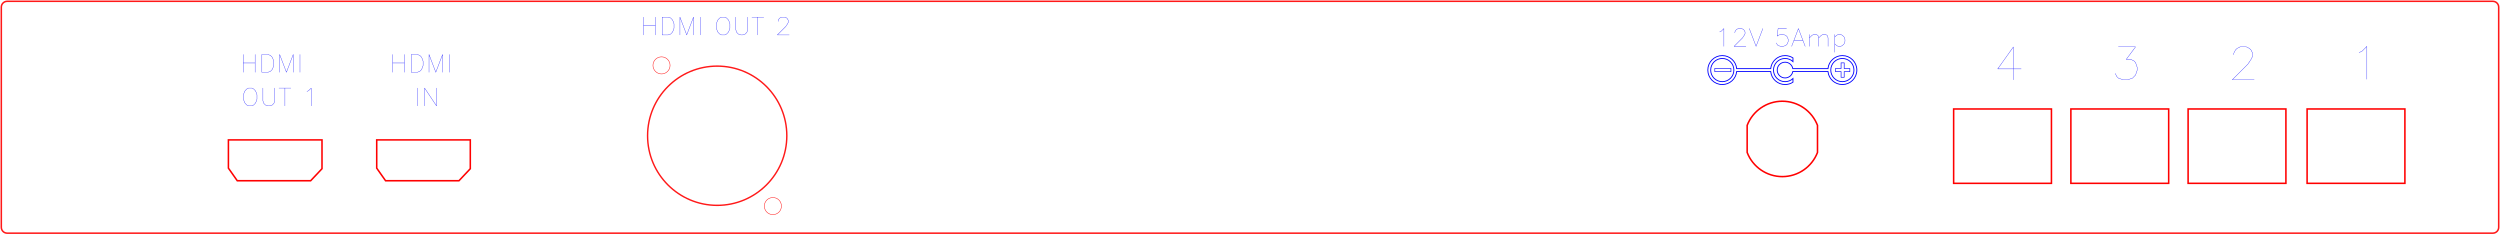
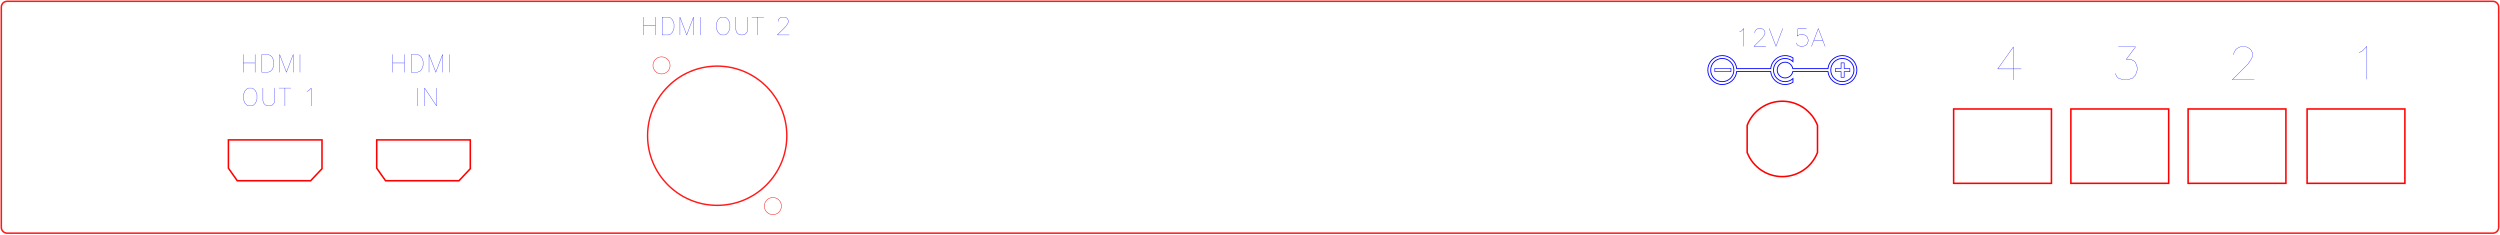
<svg xmlns="http://www.w3.org/2000/svg" width="426.5mm" height="40mm" viewBox="0 0 426.5 40" version="1.1" id="svg2045" xml:space="preserve">
  <defs id="defs2042">
    <rect x="964.487" y="81.855" width="143.455" height="50.571" id="rect67056" />
    <rect x="1270.76" y="20.01" width="39.583" height="50.258" id="rect62484" />
    <rect x="138.944" y="37.056" width="105.783" height="54.975" id="rect52808" />
    <rect x="138.944" y="37.056" width="105.783" height="54.975" id="rect52808-2" />
    <rect x="138.944" y="37.056" width="105.783" height="54.975" id="rect52808-7" />
    <rect x="1270.76" y="20.01" width="39.583" height="50.258" id="rect62484-4" />
    <rect x="1270.76" y="20.01" width="39.583" height="50.258" id="rect62484-0" />
    <rect x="1270.76" y="20.01" width="39.583" height="50.258" id="rect62484-6" />
  </defs>
  <rect style="opacity:0.9;fill:none;stroke:#ff0000;stroke-width:0.265;stroke-dasharray:none;stop-color:#000000" id="outline" width="426.053" height="39.553" x="0.224" y="0.224" rx="0.999" />
  <rect style="fill:none;stroke:#ff0000;stroke-width:0.265;stroke-dasharray:none;stop-color:#000000" id="rect2988-5" width="16.685" height="12.685" x="333.291" y="18.592" />
  <rect style="fill:none;stroke:#ff0000;stroke-width:0.265;stroke-dasharray:none;stop-color:#000000" id="rect2988-5-3" width="16.685" height="12.685" x="353.291" y="18.591" />
  <rect style="fill:none;stroke:#ff0000;stroke-width:0.265;stroke-dasharray:none;stop-color:#000000" id="rect2988-5-3-1" width="16.685" height="12.685" x="373.291" y="18.591" />
  <rect style="fill:none;stroke:#ff0000;stroke-width:0.265;stroke-dasharray:none;stop-color:#000000" id="rect2988-5-3-2" width="16.685" height="12.685" x="393.591" y="18.591" />
  <path id="rect3358-0-9-8" style="fill:none;stroke:#ff0000;stroke-width:0.265;stroke-dasharray:none;stop-color:#000000" d="m 64.267,23.867 h 15.966 v 4.912 c -1.933,2.054 0,0 -1.933,2.054 H 65.777 l -1.51,-2.144 z" />
  <path id="rect3358-0-9-3-7" style="fill:none;stroke:#ff0000;stroke-width:0.265;stroke-dasharray:none;stop-color:#000000" d="m 38.967,23.867 h 15.966 v 4.912 c -1.933,2.054 0,0 -1.933,2.054 H 40.477 l -1.51,-2.144 z" />
  <path id="path11218" style="fill:none;stroke:#ff0000;stroke-width:0.265;stroke-dasharray:none;stop-color:#000000" d="m 304.065,17.269 a 6.431,6.431 0 0 0 -6,4.121 v 4.619 a 6.431,6.431 0 0 0 6,4.121 6.431,6.431 0 0 0 6,-4.121 v -4.623 a 6.431,6.431 0 0 0 -6,-4.117 z" />
  <g style="fill:none;stroke:#0000ff;stroke-linecap:round;stroke-linejoin:round" transform="matrix(0.264583 0 0 0.264583 -3.44257 -1.64694)" id="g61322">
    <g transform="translate(166.034, 52.8278)" id="g61310" style="stroke:#0000ff">
      <path d="M 220 662 L 220 0 M 662 662 L 662 0 M 220 346 L 662 346" style="stroke-width:0.114in;stroke:#0000ff" transform="scale(0.0173333, -0.0173333)" id="path61302" />
      <path d="M 220 662 L 220 0 M 220 662 L 441 662 L 536 630 L 598 567 L 630 504 L 662 410 L 662 252 L 630 158 L 598 94.5 L 536 31.5 L 441 0 L 220 0" style="stroke-width:0.114in;stroke:#0000ff" transform="matrix(0.0173333 0 0 -0.0173333 12.012 0)" id="path61304" />
      <path d="M 220 662 L 220 0 M 220 662 L 472 0 M 724 662 L 472 0 M 724 662 L 724 0" style="stroke-width:0.114in;stroke:#0000ff" transform="matrix(0.0173333 0 0 -0.0173333 23.4866 0)" id="path61306" />
      <path d="M 220 662 L 220 0" style="stroke-width:0.114in;stroke:#0000ff" transform="matrix(0.0173333 0 0 -0.0173333 36.5906 0)" id="path61308" />
    </g>
    <g transform="translate(166.702, 74.4944)" id="g61320" style="stroke:#0000ff">
      <path d="M 378 662 L 315 630 L 252 567 L 220 504 L 189 410 L 189 252 L 220 158 L 252 94.5 L 315 31.5 L 378 0 L 504 0 L 567 31.5 L 630 94.5 L 662 158 L 693 252 L 693 410 L 662 504 L 630 567 L 567 630 L 504 662 L 378 662" style="stroke-width:0.114in;stroke:#0000ff" transform="scale(0.0173333, -0.0173333)" id="path61312" />
      <path d="M 220 662 L 220 189 L 252 94.5 L 315 31.5 L 410 0 L 472 0 L 567 31.5 L 630 94.5 L 662 189 L 662 662" style="stroke-width:0.114in;stroke:#0000ff" transform="matrix(0.0173333 0 0 -0.0173333 12.012 0)" id="path61314" />
      <path d="M 346 662 L 346 0 M 126 662 L 567 662" style="stroke-width:0.114in;stroke:#0000ff" transform="matrix(0.0173333 0 0 -0.0173333 24.024 0)" id="path61316" />
      <path d="M 284 536 L 346 567 L 441 662 L 441 0" style="stroke-width:0.114in;stroke:#0000ff" transform="matrix(0.0173333 0 0 -0.0173333 39.3119 0)" id="path61318" />
    </g>
  </g>
  <g id="g67313" transform="translate(13.22917)">
    <g id="g60015" transform="translate(-234.2509,0.5107365)">
      <path id="path9694-0-2" style="opacity:0.9;fill:none;stroke:#ff0000;stroke-width:0.085;stop-color:#000000" d="m 351.419,34.646 a 1.458,1.458 0 0 1 1.458,-1.458 1.458,1.458 0 0 1 1.458,1.458 1.458,1.458 0 0 1 -1.458,1.458 1.458,1.458 0 0 1 -1.458,-1.458 z" />
      <path id="path9696-6-3" style="opacity:0.9;fill:none;stroke:#ff0000;stroke-width:0.085;stop-color:#000000" d="m 332.419,10.646 a 1.458,1.458 0 0 1 1.458,-1.458 1.458,1.458 0 0 1 1.458,1.458 1.458,1.458 0 0 1 -1.458,1.458 1.458,1.458 0 0 1 -1.458,-1.458 z" />
      <path id="path9702-5-5" style="opacity:0.9;fill:none;stroke:#ff0000;stroke-width:0.246;stroke-dasharray:none;stop-color:#000000" d="m 331.499,22.646 a 11.877,11.877 0 0 1 11.877,-11.877 11.877,11.877 0 0 1 11.877,11.877 11.877,11.877 0 0 1 -11.877,11.877 11.877,11.877 0 0 1 -11.877,-11.877 z" />
    </g>
    <g style="fill:none;stroke:#0000ff;stroke-linecap:round;stroke-linejoin:round" transform="matrix(0.264583,0,0,0.264583,58.2657,-8.01981)" id="g61342">
      <g transform="translate(140.901,52.8278)" id="g61340" style="stroke:#0000ff">
        <path d="M 220,662 V 0 M 662,662 V 0 M 220,346 h 442" style="stroke:#0000ff;stroke-width:0.114in" transform="scale(0.0173333,-0.0173333)" id="path61324" />
        <path d="M 220,662 V 0 m 0,662 h 221 l 95,-32 62,-63 32,-63 32,-94 V 252 L 630,158 598,94.5 536,31.5 441,0 H 220" style="stroke:#0000ff;stroke-width:0.114in" transform="matrix(0.0173333,0,0,-0.0173333,12.012,0)" id="path61326" />
        <path d="M 220,662 V 0 M 220,662 472,0 M 724,662 472,0 M 724,662 V 0" style="stroke:#0000ff;stroke-width:0.114in" transform="matrix(0.0173333,0,0,-0.0173333,23.4866,0)" id="path61328" />
        <path d="M 220,662 V 0" style="stroke:#0000ff;stroke-width:0.114in" transform="matrix(0.0173333,0,0,-0.0173333,36.5906,0)" id="path61330" />
        <path d="M 378,662 315,630 252,567 220,504 189,410 V 252 l 31,-94 32,-63.5 63,-63 L 378,0 h 126 l 63,31.5 63,63 32,63.5 31,94 v 158 l -31,94 -32,63 -63,63 -63,32 H 378" style="stroke:#0000ff;stroke-width:0.114in" transform="matrix(0.0173333,0,0,-0.0173333,47.5106,0)" id="path61332" />
        <path d="M 220,662 V 189 L 252,94.5 315,31.5 410,0 h 62 l 95,31.5 63,63 32,94.5 v 473" style="stroke:#0000ff;stroke-width:0.114in" transform="matrix(0.0173333,0,0,-0.0173333,59.5226,0)" id="path61334" />
        <path d="M 346,662 V 0 M 126,662 h 441" style="stroke:#0000ff;stroke-width:0.114in" transform="matrix(0.0173333,0,0,-0.0173333,71.5345,0)" id="path61336" />
        <path d="m 220,504 v 32 l 32,62 32,32 62,32 h 126 l 64,-32 31,-32 31,-62 V 472 L 567,410 504,315 189,0 h 441" style="stroke:#0000ff;stroke-width:0.114in" transform="matrix(0.0173333,0,0,-0.0173333,86.8225,0)" id="path61338" />
      </g>
    </g>
  </g>
  <g style="fill:none;stroke:#0000ff;stroke-linecap:round;stroke-linejoin:round" transform="matrix(0.264583 0 0 0.264583 22.0378 -1.64694)" id="g61360">
    <g transform="translate(166.034, 52.8278)" id="g61352" style="stroke:#0000ff">
      <path d="M 220 662 L 220 0 M 662 662 L 662 0 M 220 346 L 662 346" style="stroke-width:0.114in;stroke:#0000ff" transform="scale(0.0173333, -0.0173333)" id="path61344" />
      <path d="M 220 662 L 220 0 M 220 662 L 441 662 L 536 630 L 598 567 L 630 504 L 662 410 L 662 252 L 630 158 L 598 94.5 L 536 31.5 L 441 0 L 220 0" style="stroke-width:0.114in;stroke:#0000ff" transform="matrix(0.0173333 0 0 -0.0173333 12.012 0)" id="path61346" />
      <path d="M 220 662 L 220 0 M 220 662 L 472 0 M 724 662 L 472 0 M 724 662 L 724 0" style="stroke-width:0.114in;stroke:#0000ff" transform="matrix(0.0173333 0 0 -0.0173333 23.4866 0)" id="path61348" />
      <path d="M 220 662 L 220 0" style="stroke-width:0.114in;stroke:#0000ff" transform="matrix(0.0173333 0 0 -0.0173333 36.5906 0)" id="path61350" />
    </g>
    <g transform="translate(182.31, 74.4944)" id="g61358" style="stroke:#0000ff">
      <path d="M 220 662 L 220 0" style="stroke-width:0.114in;stroke:#0000ff" transform="scale(0.0173333, -0.0173333)" id="path61354" />
      <path d="M 220 662 L 220 0 M 220 662 L 662 0 M 662 662 L 662 0" style="stroke-width:0.114in;stroke:#0000ff" transform="matrix(0.0173333 0 0 -0.0173333 4.36799 0)" id="path61356" />
    </g>
  </g>
  <text xml:space="preserve" style="font-size:4.586px;line-height:1.25;font-family:sans-serif;stroke-width:0.265" x="397.116" y="11.385" id="text62560">
    <tspan id="tspan62558" style="stroke-width:0.265" x="397.116" y="11.385" />
  </text>
  <g style="fill:none;stroke:#0000ff;stroke-linecap:round;stroke-linejoin:round" transform="matrix(0.264583 0 0 0.264583 2.98644 0.620133)" id="g62717">
    <g transform="translate(1270.76, 49.1258)" id="g62715" style="stroke:#0000ff">
      <path d="M 504 662 L 189 220 L 662 220 M 504 662 L 504 0" style="stroke-width:0.062in;stroke:#0000ff" transform="scale(0.032, -0.032)" id="path62713" />
    </g>
  </g>
  <g style="fill:none;stroke:#0000ff;stroke-linecap:round;stroke-linejoin:round" transform="matrix(0.264583 0 0 0.264583 23.0413 0.6032)" id="g62723">
    <g transform="translate(1270.76, 49.1258)" id="g62721" style="stroke:#0000ff">
      <path d="M 252 662 L 598 662 L 410 410 L 504 410 L 567 378 L 598 346 L 630 252 L 630 189 L 598 94.5 L 536 31.5 L 441 0 L 346 0 L 252 31.5 L 220 63 L 189 126" style="stroke-width:0.062in;stroke:#0000ff" transform="scale(0.032, -0.032)" id="path62719" />
    </g>
  </g>
  <g style="fill:none;stroke:#0000ff;stroke-linecap:round;stroke-linejoin:round" transform="matrix(0.264583 0 0 0.264583 43.0074 0.6032)" id="g62729">
    <g transform="translate(1270.76, 49.1258)" id="g62727" style="stroke:#0000ff">
      <path d="M 220 504 L 220 536 L 252 598 L 284 630 L 346 662 L 472 662 L 536 630 L 567 598 L 598 536 L 598 472 L 567 410 L 504 315 L 189 0 L 630 0" style="stroke-width:0.062in;stroke:#0000ff" transform="scale(0.032, -0.032)" id="path62725" />
    </g>
  </g>
  <g style="fill:none;stroke:#0000ff;stroke-linecap:round;stroke-linejoin:round" transform="matrix(0.264583 0 0 0.264583 63.8323 0.518533)" id="g62735">
    <g transform="translate(1270.76, 49.1258)" id="g62733" style="stroke:#0000ff">
      <path d="M 284 536 L 346 567 L 441 662 L 441 0" style="stroke-width:0.062in;stroke:#0000ff" transform="scale(0.032, -0.032)" id="path62731" />
    </g>
  </g>
  <g id="g63253" transform="matrix(0.2131848,0,0,0.2131848,283.6947,-3.343171)" style="fill:none;stroke:#0000ff">
    <path id="path898" d="m 143.598,60.168 a 11.585,11.585 0 0 0 -11.516,10.441 h -28.129 a 6.3,6.3 0 0 0 -6.192,-5.157 6.3,6.3 0 0 0 -6.3,6.3 6.3,6.3 0 0 0 6.3,6.3 6.3,6.3 0 0 0 6.191,-5.157 h 28.119 a 11.585,11.585 0 0 0 11.528,10.441 11.585,11.585 0 0 0 11.584,-11.584 11.585,11.585 0 0 0 -11.584,-11.585 z m 0,2.303 a 9.281,9.281 0 0 1 9.281,9.281 9.281,9.281 0 0 1 -9.281,9.281 9.281,9.281 0 0 1 -9.281,-9.281 9.281,9.281 0 0 1 9.281,-9.281 z" style="opacity:1;vector-effect:none;fill:none;fill-opacity:1;stroke:#0000ff;stroke-width:0.705;stroke-linecap:butt;stroke-linejoin:miter;stroke-miterlimit:4;stroke-dasharray:none;stroke-dashoffset:0;stroke-opacity:1" />
    <path id="path900" d="m 47.504,60.168 a 11.585,11.585 0 0 0 -11.585,11.585 11.585,11.585 0 0 0 11.585,11.584 11.585,11.585 0 0 0 11.516,-10.441 h 27.213 c 0.588,5.926 5.572,10.441 11.528,10.441 2.237,-0.004 4.425,-0.655 6.3,-1.876 v -2.905 c -1.713,1.589 -3.963,2.474 -6.3,2.477 -5.126,-10e-6 -9.281,-4.155 -9.281,-9.281 -1.33e-4,-5.126 4.155,-9.281 9.281,-9.281 2.338,0.004 4.588,0.891 6.3,2.482 v -2.919 c -1.876,-1.217 -4.064,-1.865 -6.3,-1.866 -5.951,0.006 -10.929,4.52 -11.516,10.441 H 59.031 A 11.585,11.585 0 0 0 47.504,60.168 Z m 0,2.303 a 9.281,9.281 0 0 1 9.281,9.281 9.281,9.281 0 0 1 -9.281,9.281 9.281,9.281 0 0 1 -9.281,-9.281 9.281,9.281 0 0 1 9.281,-9.281 z" style="opacity:1;vector-effect:none;fill:none;fill-opacity:1;stroke:#0000ff;stroke-width:0.705;stroke-linecap:butt;stroke-linejoin:miter;stroke-miterlimit:4;stroke-dasharray:none;stroke-dashoffset:0;stroke-opacity:1" />
    <g transform="matrix(-0.5069467,0,0,-0.5069467,148.7231,147.0336)" id="g904" style="font-style:normal;font-variant:normal;font-weight:bold;font-stretch:normal;font-size:42.333px;line-height:1.25;font-family:'DejaVu Sans Mono';-inkscape-font-specification:'DejaVu Sans Mono, Bold';font-variant-ligatures:normal;font-variant-caps:normal;font-variant-numeric:normal;font-feature-settings:normal;text-align:start;letter-spacing:0px;word-spacing:0px;writing-mode:lr-tb;text-anchor:start;fill:none;fill-opacity:1;stroke:#0000ff;stroke-width:0.974" aria-label="+">
      <path id="path902" style="font-style:normal;font-variant:normal;font-weight:bold;font-stretch:normal;font-size:42.333px;font-family:'DejaVu Sans Mono';-inkscape-font-specification:'DejaVu Sans Mono, Bold';font-variant-ligatures:normal;font-variant-caps:normal;font-variant-numeric:normal;font-feature-settings:normal;text-align:start;writing-mode:lr-tb;text-anchor:start;fill:none;stroke:#0000ff;stroke-width:0.974" d="m 12.14,137.131 v 8.888 h 8.888 v 4.92 h -8.888 v 8.93 H 7.241 v -8.93 h -8.93 v -4.92 h 8.93 v -8.888 z" />
    </g>
    <g transform="matrix(-0.5069467,0,0,-0.5069467,149.7625,147.0336)" id="g908" style="font-style:normal;font-variant:normal;font-weight:bold;font-stretch:normal;font-size:42.333px;line-height:1.25;font-family:'DejaVu Sans Mono';-inkscape-font-specification:'DejaVu Sans Mono, Bold';font-variant-ligatures:normal;font-variant-caps:normal;font-variant-numeric:normal;font-feature-settings:normal;text-align:start;letter-spacing:0px;word-spacing:0px;writing-mode:lr-tb;text-anchor:start;fill:none;fill-opacity:1;stroke:#0000ff;stroke-width:0.974" aria-label="—">
      <path id="path906" style="font-style:normal;font-variant:normal;font-weight:bold;font-stretch:normal;font-size:42.333px;font-family:'DejaVu Sans Mono';-inkscape-font-specification:'DejaVu Sans Mono, Bold';font-variant-ligatures:normal;font-variant-caps:normal;font-variant-numeric:normal;font-feature-settings:normal;text-align:start;writing-mode:lr-tb;text-anchor:start;fill:none;stroke:#0000ff;stroke-width:0.974" d="m 188.045,145.958 h 25.487 v 5.085 h -25.487 z" />
    </g>
  </g>
  <g style="fill:none;stroke:#0000ff;stroke-linecap:round;stroke-linejoin:round" transform="matrix(0.264583,0,0,0.264583,36.8873,-17.92294)" id="g67227">
    <g transform="translate(964.488,97.6266)" id="g67225" style="stroke:#0000ff">
-       <path d="m 284,536 62,31 95,95 V 0" style="stroke:#0000ff;stroke-width:0.114in" transform="scale(0.0173333,-0.0173333)" id="path67211" />
-       <path d="m 220,504 v 32 l 32,62 32,32 62,32 h 126 l 64,-32 31,-32 31,-62 V 472 L 567,410 504,315 189,0 h 441" style="stroke:#0000ff;stroke-width:0.114in" transform="matrix(0.0173333,0,0,-0.0173333,10.92,0)" id="path67213" />
-       <path d="M 126,662 378,0 M 630,662 378,0" style="stroke:#0000ff;stroke-width:0.114in" transform="matrix(0.0173333,0,0,-0.0173333,21.84,0)" id="path67215" />
-       <path d="M 567,662 H 252 l -32,-284 32,32 94,31 h 95 l 95,-31 62,-64 32,-94 V 189 L 598,94.5 536,31.5 441,0 H 346 L 252,31.5 220,63 189,126" style="stroke:#0000ff;stroke-width:0.114in" transform="matrix(0.0173333,0,0,-0.0173333,38.2199,0)" id="path67217" />
-       <path d="M 378,662 126,0 M 378,662 630,0 M 220,220 h 316" style="stroke:#0000ff;stroke-width:0.114in" transform="matrix(0.0173333,0,0,-0.0173333,49.1399,0)" id="path67219" />
-       <path d="M 220,441 V 0 m 0,315 95,95 63,31 h 94 l 64,-31 31,-95 V 0 m 0,315 95,95 62,31 h 95 l 63,-31 32,-95 V 0" style="stroke:#0000ff;stroke-width:0.114in" transform="matrix(0.0173333,0,0,-0.0173333,58.9679,0)" id="path67221" />
-       <path d="m 220,441 v -661 m 0,566 64,64 62,31 h 95 l 63,-31 63,-64 31,-94 V 189 L 567,94.5 504,31.5 441,0 h -95 l -62,31.5 -64,63" style="stroke:#0000ff;stroke-width:0.114in" transform="matrix(0.0173333,0,0,-0.0173333,75.3479,0)" id="path67223" />
+       <g id="g69219" transform="translate(12.82667)">
+         <path d="m 284,536 62,31 95,95 V 0" style="stroke:#0000ff;stroke-width:0.114in" transform="scale(0.0173333,-0.0173333)" id="path67211" />
+         <path d="m 220,504 v 32 l 32,62 32,32 62,32 h 126 l 64,-32 31,-32 31,-62 V 472 L 567,410 504,315 189,0 h 441" style="stroke:#0000ff;stroke-width:0.114in" transform="matrix(0.0173333,0,0,-0.0173333,10.92,0)" id="path67213" />
+         <path d="M 126,662 378,0 M 630,662 378,0" style="stroke:#0000ff;stroke-width:0.114in" transform="matrix(0.0173333,0,0,-0.0173333,21.84,0)" id="path67215" />
+         <path d="M 567,662 H 252 l -32,-284 32,32 94,31 h 95 l 95,-31 62,-64 32,-94 V 189 L 598,94.5 536,31.5 441,0 H 346 L 252,31.5 220,63 189,126" style="stroke:#0000ff;stroke-width:0.114in" transform="matrix(0.0173333,0,0,-0.0173333,38.2199,0)" id="path67217" />
+         <path d="M 378,662 126,0 M 378,662 630,0 M 220,220 h 316" style="stroke:#0000ff;stroke-width:0.114in" transform="matrix(0.0173333,0,0,-0.0173333,49.1399,0)" id="path67219" />
+       </g>
    </g>
  </g>
</svg>
